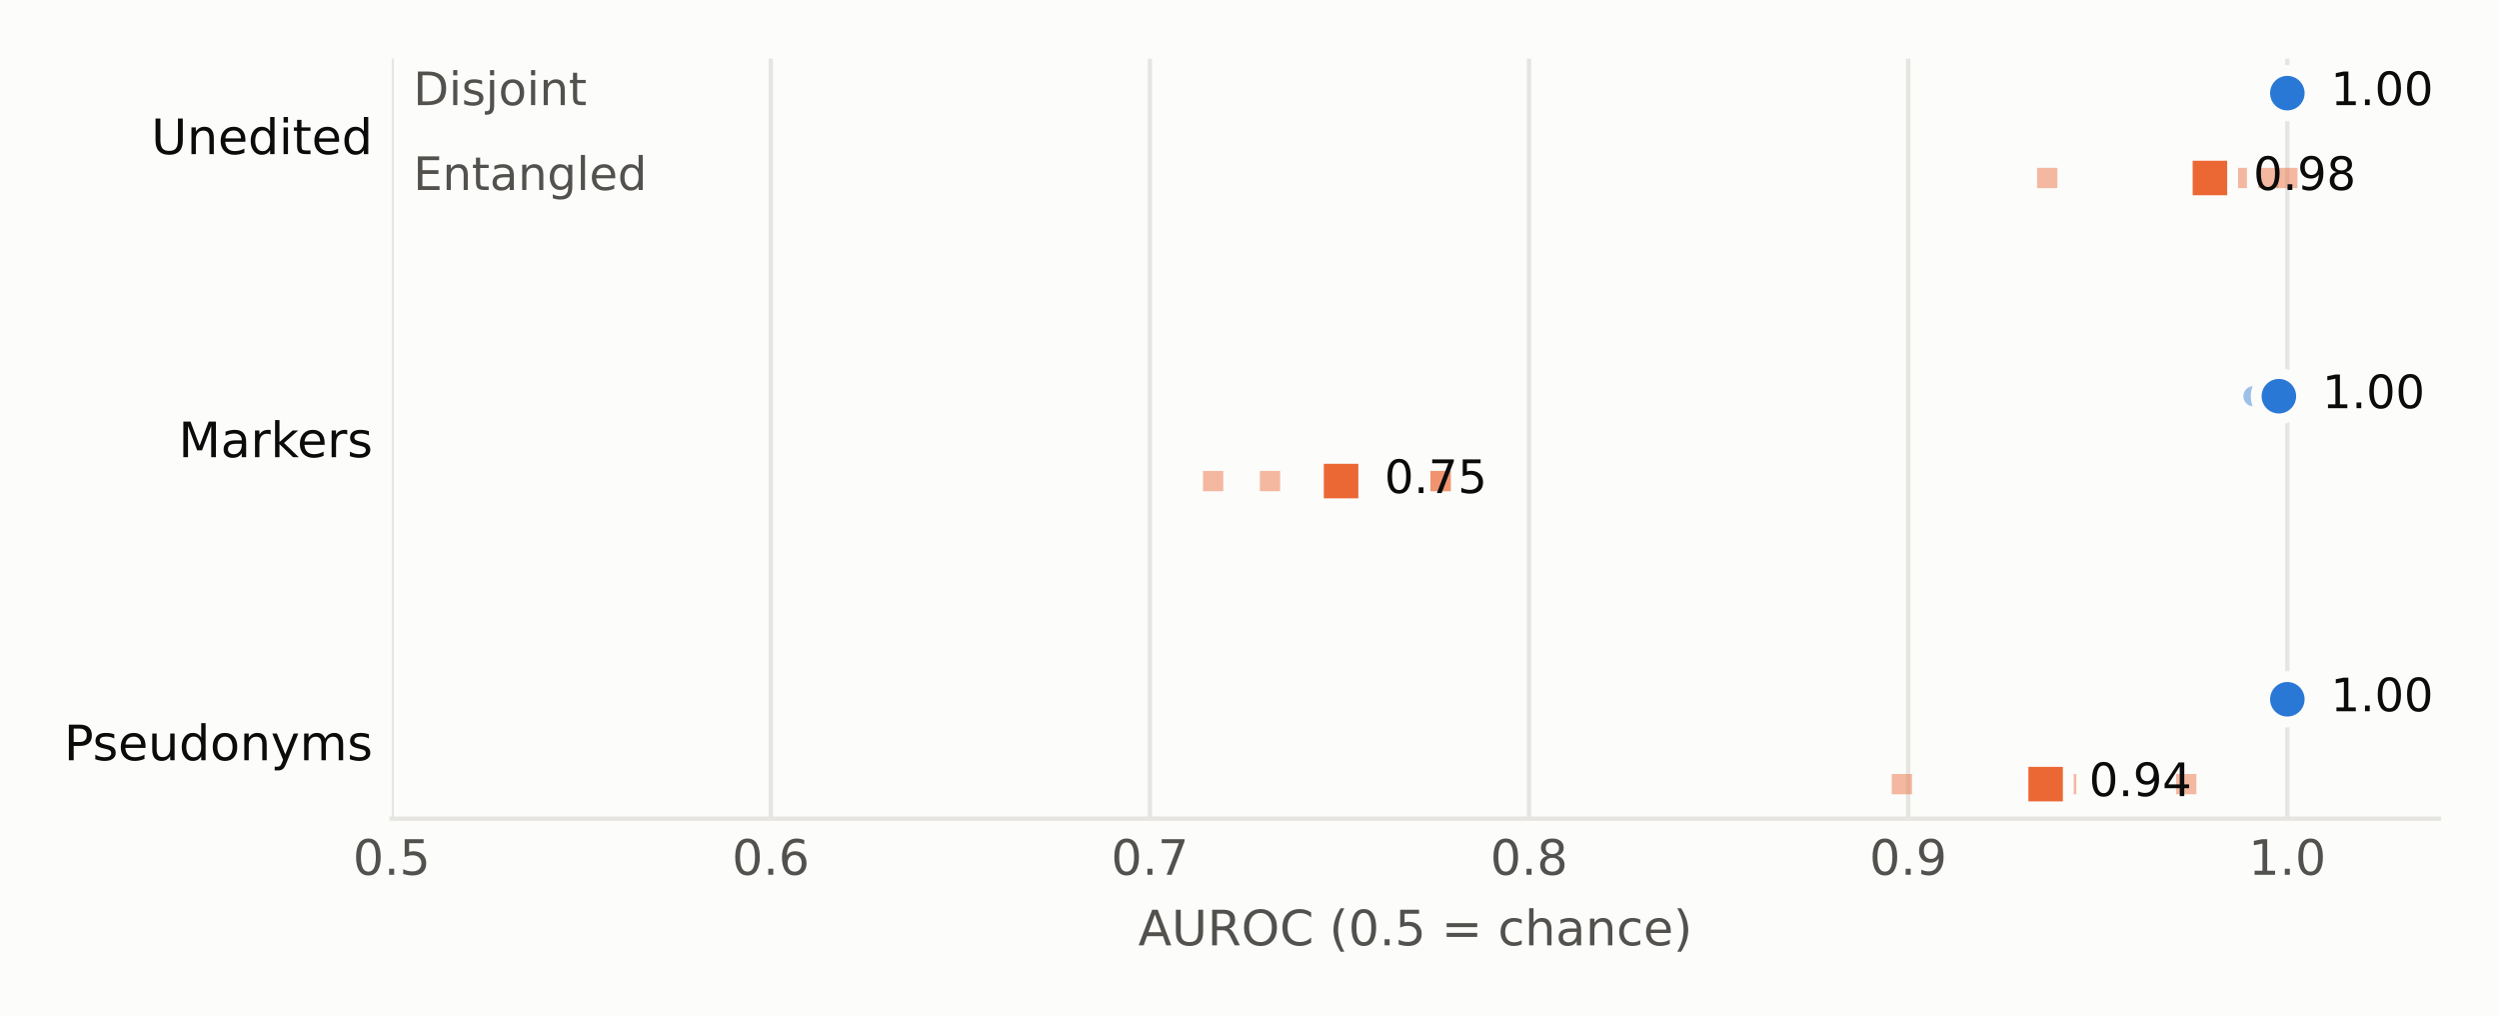
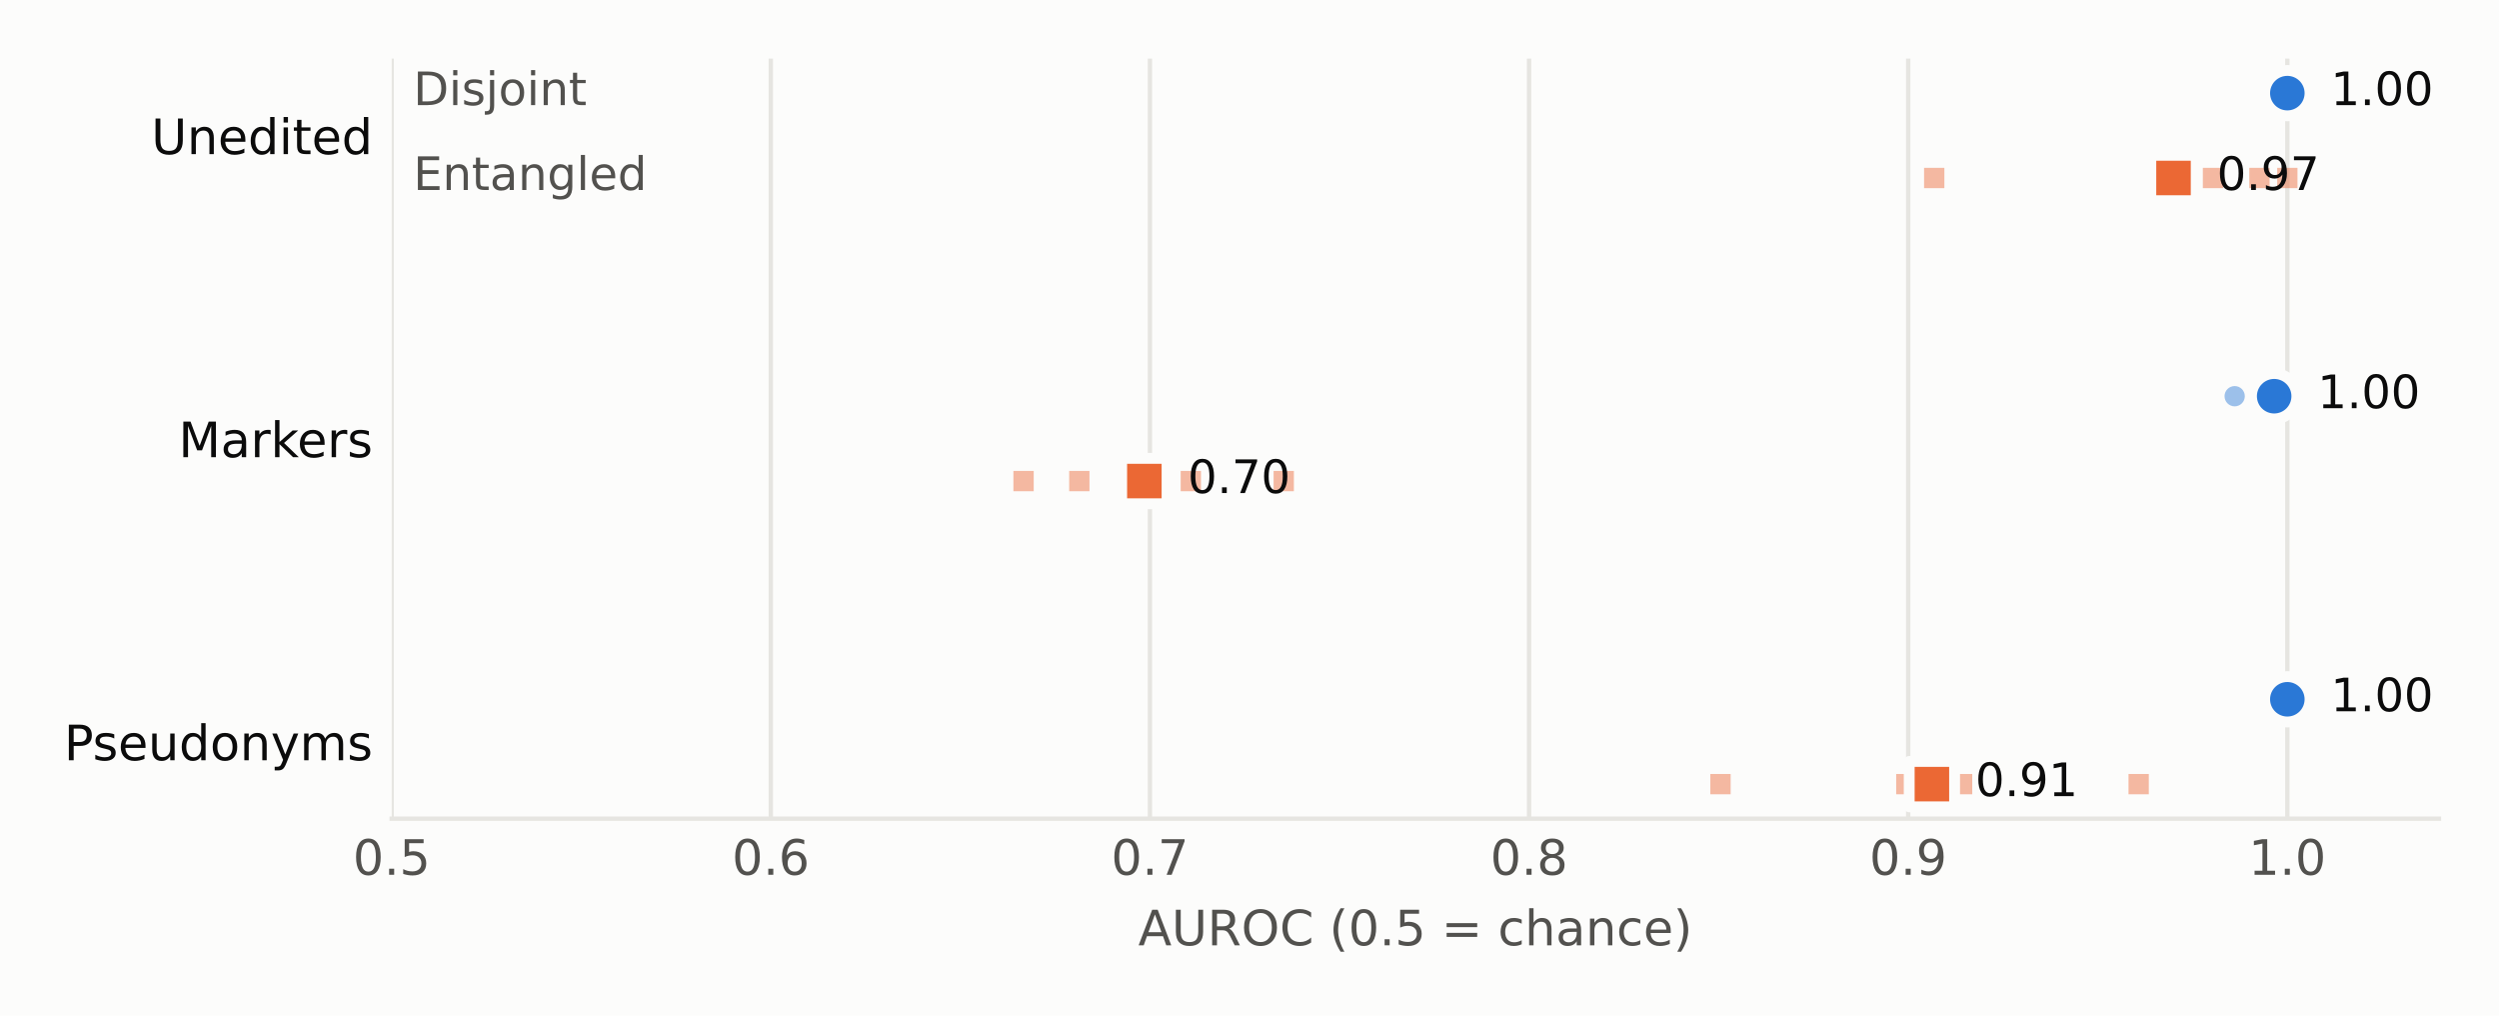
<svg xmlns="http://www.w3.org/2000/svg" xmlns:xlink="http://www.w3.org/1999/xlink" width="460.8pt" height="187.2pt" viewBox="0 0 460.8 187.2" version="1.1">
  <defs>
    <style type="text/css">*{stroke-linejoin: round; stroke-linecap: butt}</style>
  </defs>
  <g id="figure_1">
    <g id="patch_1">
      <path d="M 0 187.2  L 460.8 187.2  L 460.8 0  L 0 0  z " style="fill: #fcfcfb" />
    </g>
    <g id="axes_1">
      <g id="patch_2">
        <path d="M 72.222 150.9  L 449.733 150.9  L 449.733 10.8  L 72.222 10.8  z " style="fill: #fcfcfb" />
      </g>
      <g id="matplotlib.axis_1">
        <g id="xtick_1">
          <g id="line2d_1">
-             <path d="M 72.222 150.9  L 72.222 10.8  " clip-path="url(#pc6cd206e9a)" style="fill: none; stroke: #e6e5e1; stroke-width: 0.8; stroke-linecap: square" />
+             <path d="M 72.222 150.9  L 72.222 10.8  " clip-path="url(#p20d83b1083)" style="fill: none; stroke: #e6e5e1; stroke-width: 0.8; stroke-linecap: square" />
          </g>
          <g id="line2d_2" />
          <g id="text_1">
            <g style="fill: #52514e" transform="translate(65.06609 161.2379) scale(0.09 -0.09)">
              <defs>
                <path id="DejaVuSans-13" d="M 2034 4250  Q 1547 4250 1301 3770  Q 1056 3291 1056 2328  Q 1056 1369 1301 889  Q 1547 409 2034 409  Q 2525 409 2770 889  Q 3016 1369 3016 2328  Q 3016 3291 2770 3770  Q 2525 4250 2034 4250  z M 2034 4750  Q 2819 4750 3233 4129  Q 3647 3509 3647 2328  Q 3647 1150 3233 529  Q 2819 -91 2034 -91  Q 1250 -91 836 529  Q 422 1150 422 2328  Q 422 3509 836 4129  Q 1250 4750 2034 4750  z " transform="scale(0.015625)" />
                <path id="DejaVuSans-11" d="M 684 794  L 1344 794  L 1344 0  L 684 0  L 684 794  z " transform="scale(0.015625)" />
                <path id="DejaVuSans-18" d="M 691 4666  L 3169 4666  L 3169 4134  L 1269 4134  L 1269 2991  Q 1406 3038 1543 3061  Q 1681 3084 1819 3084  Q 2600 3084 3056 2656  Q 3513 2228 3513 1497  Q 3513 744 3044 326  Q 2575 -91 1722 -91  Q 1428 -91 1123 -41  Q 819 9 494 109  L 494 744  Q 775 591 1075 516  Q 1375 441 1709 441  Q 2250 441 2565 725  Q 2881 1009 2881 1497  Q 2881 1984 2565 2268  Q 2250 2553 1709 2553  Q 1456 2553 1204 2497  Q 953 2441 691 2322  L 691 4666  z " transform="scale(0.015625)" />
              </defs>
              <use xlink:href="#DejaVuSans-13" />
              <use xlink:href="#DejaVuSans-11" transform="translate(63.625 0)" />
              <use xlink:href="#DejaVuSans-18" transform="translate(95.40625 0)" />
            </g>
          </g>
        </g>
        <g id="xtick_2">
          <g id="line2d_3">
-             <path d="M 142.132 150.9  L 142.132 10.8  " clip-path="url(#pc6cd206e9a)" style="fill: none; stroke: #e6e5e1; stroke-width: 0.8; stroke-linecap: square" />
+             <path d="M 142.132 150.9  L 142.132 10.8  " clip-path="url(#p20d83b1083)" style="fill: none; stroke: #e6e5e1; stroke-width: 0.8; stroke-linecap: square" />
          </g>
          <g id="line2d_4" />
          <g id="text_2">
            <g style="fill: #52514e" transform="translate(134.9755 161.2379) scale(0.09 -0.09)">
              <defs>
                <path id="DejaVuSans-19" d="M 2113 2584  Q 1688 2584 1439 2293  Q 1191 2003 1191 1497  Q 1191 994 1439 701  Q 1688 409 2113 409  Q 2538 409 2786 701  Q 3034 994 3034 1497  Q 3034 2003 2786 2293  Q 2538 2584 2113 2584  z M 3366 4563  L 3366 3988  Q 3128 4100 2886 4159  Q 2644 4219 2406 4219  Q 1781 4219 1451 3797  Q 1122 3375 1075 2522  Q 1259 2794 1537 2939  Q 1816 3084 2150 3084  Q 2853 3084 3261 2657  Q 3669 2231 3669 1497  Q 3669 778 3244 343  Q 2819 -91 2113 -91  Q 1303 -91 875 529  Q 447 1150 447 2328  Q 447 3434 972 4092  Q 1497 4750 2381 4750  Q 2619 4750 2861 4703  Q 3103 4656 3366 4563  z " transform="scale(0.015625)" />
              </defs>
              <use xlink:href="#DejaVuSans-13" />
              <use xlink:href="#DejaVuSans-11" transform="translate(63.625 0)" />
              <use xlink:href="#DejaVuSans-19" transform="translate(95.40625 0)" />
            </g>
          </g>
        </g>
        <g id="xtick_3">
          <g id="line2d_5">
-             <path d="M 212.041 150.9  L 212.041 10.8  " clip-path="url(#pc6cd206e9a)" style="fill: none; stroke: #e6e5e1; stroke-width: 0.8; stroke-linecap: square" />
+             <path d="M 212.041 150.9  L 212.041 10.8  " clip-path="url(#p20d83b1083)" style="fill: none; stroke: #e6e5e1; stroke-width: 0.8; stroke-linecap: square" />
          </g>
          <g id="line2d_6" />
          <g id="text_3">
            <g style="fill: #52514e" transform="translate(204.8849 161.2379) scale(0.09 -0.09)">
              <defs>
                <path id="DejaVuSans-1a" d="M 525 4666  L 3525 4666  L 3525 4397  L 1831 0  L 1172 0  L 2766 4134  L 525 4134  L 525 4666  z " transform="scale(0.015625)" />
              </defs>
              <use xlink:href="#DejaVuSans-13" />
              <use xlink:href="#DejaVuSans-11" transform="translate(63.625 0)" />
              <use xlink:href="#DejaVuSans-1a" transform="translate(95.40625 0)" />
            </g>
          </g>
        </g>
        <g id="xtick_4">
          <g id="line2d_7">
-             <path d="M 281.951 150.9  L 281.951 10.8  " clip-path="url(#pc6cd206e9a)" style="fill: none; stroke: #e6e5e1; stroke-width: 0.8; stroke-linecap: square" />
+             <path d="M 281.951 150.9  L 281.951 10.8  " clip-path="url(#p20d83b1083)" style="fill: none; stroke: #e6e5e1; stroke-width: 0.8; stroke-linecap: square" />
          </g>
          <g id="line2d_8" />
          <g id="text_4">
            <g style="fill: #52514e" transform="translate(274.7943 161.2379) scale(0.09 -0.09)">
              <defs>
                <path id="DejaVuSans-1b" d="M 2034 2216  Q 1584 2216 1326 1975  Q 1069 1734 1069 1313  Q 1069 891 1326 650  Q 1584 409 2034 409  Q 2484 409 2743 651  Q 3003 894 3003 1313  Q 3003 1734 2745 1975  Q 2488 2216 2034 2216  z M 1403 2484  Q 997 2584 770 2862  Q 544 3141 544 3541  Q 544 4100 942 4425  Q 1341 4750 2034 4750  Q 2731 4750 3128 4425  Q 3525 4100 3525 3541  Q 3525 3141 3298 2862  Q 3072 2584 2669 2484  Q 3125 2378 3379 2068  Q 3634 1759 3634 1313  Q 3634 634 3220 271  Q 2806 -91 2034 -91  Q 1263 -91 848 271  Q 434 634 434 1313  Q 434 1759 690 2068  Q 947 2378 1403 2484  z M 1172 3481  Q 1172 3119 1398 2916  Q 1625 2713 2034 2713  Q 2441 2713 2670 2916  Q 2900 3119 2900 3481  Q 2900 3844 2670 4047  Q 2441 4250 2034 4250  Q 1625 4250 1398 4047  Q 1172 3844 1172 3481  z " transform="scale(0.015625)" />
              </defs>
              <use xlink:href="#DejaVuSans-13" />
              <use xlink:href="#DejaVuSans-11" transform="translate(63.625 0)" />
              <use xlink:href="#DejaVuSans-1b" transform="translate(95.40625 0)" />
            </g>
          </g>
        </g>
        <g id="xtick_5">
          <g id="line2d_9">
-             <path d="M 351.86 150.9  L 351.86 10.8  " clip-path="url(#pc6cd206e9a)" style="fill: none; stroke: #e6e5e1; stroke-width: 0.8; stroke-linecap: square" />
+             <path d="M 351.86 150.9  L 351.86 10.8  " clip-path="url(#p20d83b1083)" style="fill: none; stroke: #e6e5e1; stroke-width: 0.8; stroke-linecap: square" />
          </g>
          <g id="line2d_10" />
          <g id="text_5">
            <g style="fill: #52514e" transform="translate(344.7037 161.2379) scale(0.09 -0.09)">
              <defs>
                <path id="DejaVuSans-1c" d="M 703 97  L 703 672  Q 941 559 1184 500  Q 1428 441 1663 441  Q 2288 441 2617 861  Q 2947 1281 2994 2138  Q 2813 1869 2534 1725  Q 2256 1581 1919 1581  Q 1219 1581 811 2004  Q 403 2428 403 3163  Q 403 3881 828 4315  Q 1253 4750 1959 4750  Q 2769 4750 3195 4129  Q 3622 3509 3622 2328  Q 3622 1225 3098 567  Q 2575 -91 1691 -91  Q 1453 -91 1209 -44  Q 966 3 703 97  z M 1959 2075  Q 2384 2075 2632 2365  Q 2881 2656 2881 3163  Q 2881 3666 2632 3958  Q 2384 4250 1959 4250  Q 1534 4250 1286 3958  Q 1038 3666 1038 3163  Q 1038 2656 1286 2365  Q 1534 2075 1959 2075  z " transform="scale(0.015625)" />
              </defs>
              <use xlink:href="#DejaVuSans-13" />
              <use xlink:href="#DejaVuSans-11" transform="translate(63.625 0)" />
              <use xlink:href="#DejaVuSans-1c" transform="translate(95.40625 0)" />
            </g>
          </g>
        </g>
        <g id="xtick_6">
          <g id="line2d_11">
-             <path d="M 421.77 150.9  L 421.77 10.8  " clip-path="url(#pc6cd206e9a)" style="fill: none; stroke: #e6e5e1; stroke-width: 0.8; stroke-linecap: square" />
+             <path d="M 421.77 150.9  L 421.77 10.8  " clip-path="url(#p20d83b1083)" style="fill: none; stroke: #e6e5e1; stroke-width: 0.8; stroke-linecap: square" />
          </g>
          <g id="line2d_12" />
          <g id="text_6">
            <g style="fill: #52514e" transform="translate(414.6132 161.2379) scale(0.09 -0.09)">
              <defs>
                <path id="DejaVuSans-14" d="M 794 531  L 1825 531  L 1825 4091  L 703 3866  L 703 4441  L 1819 4666  L 2450 4666  L 2450 531  L 3481 531  L 3481 0  L 794 0  L 794 531  z " transform="scale(0.015625)" />
              </defs>
              <use xlink:href="#DejaVuSans-14" />
              <use xlink:href="#DejaVuSans-11" transform="translate(63.625 0)" />
              <use xlink:href="#DejaVuSans-13" transform="translate(95.40625 0)" />
            </g>
          </g>
        </g>
        <g id="text_7">
          <g style="fill: #52514e" transform="translate(209.8867 174.2386) scale(0.09 -0.09)">
            <defs>
              <path id="DejaVuSans-24" d="M 2188 4044  L 1331 1722  L 3047 1722  L 2188 4044  z M 1831 4666  L 2547 4666  L 4325 0  L 3669 0  L 3244 1197  L 1141 1197  L 716 0  L 50 0  L 1831 4666  z " transform="scale(0.015625)" />
              <path id="DejaVuSans-38" d="M 556 4666  L 1191 4666  L 1191 1831  Q 1191 1081 1462 751  Q 1734 422 2344 422  Q 2950 422 3222 751  Q 3494 1081 3494 1831  L 3494 4666  L 4128 4666  L 4128 1753  Q 4128 841 3676 375  Q 3225 -91 2344 -91  Q 1459 -91 1007 375  Q 556 841 556 1753  L 556 4666  z " transform="scale(0.015625)" />
              <path id="DejaVuSans-35" d="M 2841 2188  Q 3044 2119 3236 1894  Q 3428 1669 3622 1275  L 4263 0  L 3584 0  L 2988 1197  Q 2756 1666 2539 1819  Q 2322 1972 1947 1972  L 1259 1972  L 1259 0  L 628 0  L 628 4666  L 2053 4666  Q 2853 4666 3247 4331  Q 3641 3997 3641 3322  Q 3641 2881 3436 2590  Q 3231 2300 2841 2188  z M 1259 4147  L 1259 2491  L 2053 2491  Q 2509 2491 2742 2702  Q 2975 2913 2975 3322  Q 2975 3731 2742 3939  Q 2509 4147 2053 4147  L 1259 4147  z " transform="scale(0.015625)" />
              <path id="DejaVuSans-32" d="M 2522 4238  Q 1834 4238 1429 3725  Q 1025 3213 1025 2328  Q 1025 1447 1429 934  Q 1834 422 2522 422  Q 3209 422 3611 934  Q 4013 1447 4013 2328  Q 4013 3213 3611 3725  Q 3209 4238 2522 4238  z M 2522 4750  Q 3503 4750 4090 4092  Q 4678 3434 4678 2328  Q 4678 1225 4090 567  Q 3503 -91 2522 -91  Q 1538 -91 948 565  Q 359 1222 359 2328  Q 359 3434 948 4092  Q 1538 4750 2522 4750  z " transform="scale(0.015625)" />
              <path id="DejaVuSans-26" d="M 4122 4306  L 4122 3641  Q 3803 3938 3442 4084  Q 3081 4231 2675 4231  Q 1875 4231 1450 3742  Q 1025 3253 1025 2328  Q 1025 1406 1450 917  Q 1875 428 2675 428  Q 3081 428 3442 575  Q 3803 722 4122 1019  L 4122 359  Q 3791 134 3420 21  Q 3050 -91 2638 -91  Q 1578 -91 968 557  Q 359 1206 359 2328  Q 359 3453 968 4101  Q 1578 4750 2638 4750  Q 3056 4750 3426 4639  Q 3797 4528 4122 4306  z " transform="scale(0.015625)" />
              <path id="DejaVuSans-3" transform="scale(0.015625)" />
              <path id="DejaVuSans-b" d="M 1984 4856  Q 1566 4138 1362 3434  Q 1159 2731 1159 2009  Q 1159 1288 1364 580  Q 1569 -128 1984 -844  L 1484 -844  Q 1016 -109 783 600  Q 550 1309 550 2009  Q 550 2706 781 3412  Q 1013 4119 1484 4856  L 1984 4856  z " transform="scale(0.015625)" />
              <path id="DejaVuSans-20" d="M 678 2906  L 4684 2906  L 4684 2381  L 678 2381  L 678 2906  z M 678 1631  L 4684 1631  L 4684 1100  L 678 1100  L 678 1631  z " transform="scale(0.015625)" />
              <path id="DejaVuSans-46" d="M 3122 3366  L 3122 2828  Q 2878 2963 2633 3030  Q 2388 3097 2138 3097  Q 1578 3097 1268 2742  Q 959 2388 959 1747  Q 959 1106 1268 751  Q 1578 397 2138 397  Q 2388 397 2633 464  Q 2878 531 3122 666  L 3122 134  Q 2881 22 2623 -34  Q 2366 -91 2075 -91  Q 1284 -91 818 406  Q 353 903 353 1747  Q 353 2603 823 3093  Q 1294 3584 2113 3584  Q 2378 3584 2631 3529  Q 2884 3475 3122 3366  z " transform="scale(0.015625)" />
              <path id="DejaVuSans-4b" d="M 3513 2113  L 3513 0  L 2938 0  L 2938 2094  Q 2938 2591 2744 2837  Q 2550 3084 2163 3084  Q 1697 3084 1428 2787  Q 1159 2491 1159 1978  L 1159 0  L 581 0  L 581 4863  L 1159 4863  L 1159 2956  Q 1366 3272 1645 3428  Q 1925 3584 2291 3584  Q 2894 3584 3203 3211  Q 3513 2838 3513 2113  z " transform="scale(0.015625)" />
              <path id="DejaVuSans-44" d="M 2194 1759  Q 1497 1759 1228 1600  Q 959 1441 959 1056  Q 959 750 1161 570  Q 1363 391 1709 391  Q 2188 391 2477 730  Q 2766 1069 2766 1631  L 2766 1759  L 2194 1759  z M 3341 1997  L 3341 0  L 2766 0  L 2766 531  Q 2569 213 2275 61  Q 1981 -91 1556 -91  Q 1019 -91 701 211  Q 384 513 384 1019  Q 384 1609 779 1909  Q 1175 2209 1959 2209  L 2766 2209  L 2766 2266  Q 2766 2663 2505 2880  Q 2244 3097 1772 3097  Q 1472 3097 1187 3025  Q 903 2953 641 2809  L 641 3341  Q 956 3463 1253 3523  Q 1550 3584 1831 3584  Q 2591 3584 2966 3190  Q 3341 2797 3341 1997  z " transform="scale(0.015625)" />
              <path id="DejaVuSans-51" d="M 3513 2113  L 3513 0  L 2938 0  L 2938 2094  Q 2938 2591 2744 2837  Q 2550 3084 2163 3084  Q 1697 3084 1428 2787  Q 1159 2491 1159 1978  L 1159 0  L 581 0  L 581 3500  L 1159 3500  L 1159 2956  Q 1366 3272 1645 3428  Q 1925 3584 2291 3584  Q 2894 3584 3203 3211  Q 3513 2838 3513 2113  z " transform="scale(0.015625)" />
              <path id="DejaVuSans-48" d="M 3597 1894  L 3597 1613  L 953 1613  Q 991 1019 1311 708  Q 1631 397 2203 397  Q 2534 397 2845 478  Q 3156 559 3463 722  L 3463 178  Q 3153 47 2828 -22  Q 2503 -91 2169 -91  Q 1331 -91 842 396  Q 353 884 353 1716  Q 353 2575 817 3079  Q 1281 3584 2069 3584  Q 2775 3584 3186 3129  Q 3597 2675 3597 1894  z M 3022 2063  Q 3016 2534 2758 2815  Q 2500 3097 2075 3097  Q 1594 3097 1305 2825  Q 1016 2553 972 2059  L 3022 2063  z " transform="scale(0.015625)" />
              <path id="DejaVuSans-c" d="M 513 4856  L 1013 4856  Q 1481 4119 1714 3412  Q 1947 2706 1947 2009  Q 1947 1309 1714 600  Q 1481 -109 1013 -844  L 513 -844  Q 928 -128 1133 580  Q 1338 1288 1338 2009  Q 1338 2731 1133 3434  Q 928 4138 513 4856  z " transform="scale(0.015625)" />
            </defs>
            <use xlink:href="#DejaVuSans-24" />
            <use xlink:href="#DejaVuSans-38" transform="translate(68.40625 0)" />
            <use xlink:href="#DejaVuSans-35" transform="translate(141.5938 0)" />
            <use xlink:href="#DejaVuSans-32" transform="translate(211.0781 0)" />
            <use xlink:href="#DejaVuSans-26" transform="translate(289.7969 0)" />
            <use xlink:href="#DejaVuSans-3" transform="translate(359.625 0)" />
            <use xlink:href="#DejaVuSans-b" transform="translate(391.4062 0)" />
            <use xlink:href="#DejaVuSans-13" transform="translate(430.4219 0)" />
            <use xlink:href="#DejaVuSans-11" transform="translate(494.0469 0)" />
            <use xlink:href="#DejaVuSans-18" transform="translate(525.8281 0)" />
            <use xlink:href="#DejaVuSans-3" transform="translate(589.4531 0)" />
            <use xlink:href="#DejaVuSans-20" transform="translate(621.2344 0)" />
            <use xlink:href="#DejaVuSans-3" transform="translate(705.0312 0)" />
            <use xlink:href="#DejaVuSans-46" transform="translate(736.8125 0)" />
            <use xlink:href="#DejaVuSans-4b" transform="translate(791.7969 0)" />
            <use xlink:href="#DejaVuSans-44" transform="translate(855.1719 0)" />
            <use xlink:href="#DejaVuSans-51" transform="translate(916.4531 0)" />
            <use xlink:href="#DejaVuSans-46" transform="translate(979.8281 0)" />
            <use xlink:href="#DejaVuSans-48" transform="translate(1034.812 0)" />
            <use xlink:href="#DejaVuSans-c" transform="translate(1096.344 0)" />
          </g>
        </g>
      </g>
      <g id="matplotlib.axis_2">
        <g id="ytick_1">
          <g id="line2d_13" />
          <g id="text_8">
            <g style="fill: #0b0b0b" transform="translate(27.90047 28.40805) scale(0.09 -0.09)">
              <defs>
                <path id="DejaVuSans-47" d="M 2906 2969  L 2906 4863  L 3481 4863  L 3481 0  L 2906 0  L 2906 525  Q 2725 213 2448 61  Q 2172 -91 1784 -91  Q 1150 -91 751 415  Q 353 922 353 1747  Q 353 2572 751 3078  Q 1150 3584 1784 3584  Q 2172 3584 2448 3432  Q 2725 3281 2906 2969  z M 947 1747  Q 947 1113 1208 752  Q 1469 391 1925 391  Q 2381 391 2643 752  Q 2906 1113 2906 1747  Q 2906 2381 2643 2742  Q 2381 3103 1925 3103  Q 1469 3103 1208 2742  Q 947 2381 947 1747  z " transform="scale(0.015625)" />
                <path id="DejaVuSans-4c" d="M 603 3500  L 1178 3500  L 1178 0  L 603 0  L 603 3500  z M 603 4863  L 1178 4863  L 1178 4134  L 603 4134  L 603 4863  z " transform="scale(0.015625)" />
                <path id="DejaVuSans-57" d="M 1172 4494  L 1172 3500  L 2356 3500  L 2356 3053  L 1172 3053  L 1172 1153  Q 1172 725 1289 603  Q 1406 481 1766 481  L 2356 481  L 2356 0  L 1766 0  Q 1100 0 847 248  Q 594 497 594 1153  L 594 3053  L 172 3053  L 172 3500  L 594 3500  L 594 4494  L 1172 4494  z " transform="scale(0.015625)" />
              </defs>
              <use xlink:href="#DejaVuSans-38" />
              <use xlink:href="#DejaVuSans-51" transform="translate(73.1875 0)" />
              <use xlink:href="#DejaVuSans-48" transform="translate(136.5625 0)" />
              <use xlink:href="#DejaVuSans-47" transform="translate(198.0938 0)" />
              <use xlink:href="#DejaVuSans-4c" transform="translate(261.5781 0)" />
              <use xlink:href="#DejaVuSans-57" transform="translate(289.3594 0)" />
              <use xlink:href="#DejaVuSans-48" transform="translate(328.5625 0)" />
              <use xlink:href="#DejaVuSans-47" transform="translate(390.0938 0)" />
            </g>
          </g>
        </g>
        <g id="ytick_2">
          <g id="line2d_14" />
          <g id="text_9">
            <g style="fill: #0b0b0b" transform="translate(32.925 84.2693) scale(0.09 -0.09)">
              <defs>
                <path id="DejaVuSans-30" d="M 628 4666  L 1569 4666  L 2759 1491  L 3956 4666  L 4897 4666  L 4897 0  L 4281 0  L 4281 4097  L 3078 897  L 2444 897  L 1241 4097  L 1241 0  L 628 0  L 628 4666  z " transform="scale(0.015625)" />
                <path id="DejaVuSans-55" d="M 2631 2963  Q 2534 3019 2420 3045  Q 2306 3072 2169 3072  Q 1681 3072 1420 2755  Q 1159 2438 1159 1844  L 1159 0  L 581 0  L 581 3500  L 1159 3500  L 1159 2956  Q 1341 3275 1631 3429  Q 1922 3584 2338 3584  Q 2397 3584 2469 3576  Q 2541 3569 2628 3553  L 2631 2963  z " transform="scale(0.015625)" />
                <path id="DejaVuSans-4e" d="M 581 4863  L 1159 4863  L 1159 1991  L 2875 3500  L 3609 3500  L 1753 1863  L 3688 0  L 2938 0  L 1159 1709  L 1159 0  L 581 0  L 581 4863  z " transform="scale(0.015625)" />
                <path id="DejaVuSans-56" d="M 2834 3397  L 2834 2853  Q 2591 2978 2328 3040  Q 2066 3103 1784 3103  Q 1356 3103 1142 2972  Q 928 2841 928 2578  Q 928 2378 1081 2264  Q 1234 2150 1697 2047  L 1894 2003  Q 2506 1872 2764 1633  Q 3022 1394 3022 966  Q 3022 478 2636 193  Q 2250 -91 1575 -91  Q 1294 -91 989 -36  Q 684 19 347 128  L 347 722  Q 666 556 975 473  Q 1284 391 1588 391  Q 1994 391 2212 530  Q 2431 669 2431 922  Q 2431 1156 2273 1281  Q 2116 1406 1581 1522  L 1381 1569  Q 847 1681 609 1914  Q 372 2147 372 2553  Q 372 3047 722 3315  Q 1072 3584 1716 3584  Q 2034 3584 2315 3537  Q 2597 3491 2834 3397  z " transform="scale(0.015625)" />
              </defs>
              <use xlink:href="#DejaVuSans-30" />
              <use xlink:href="#DejaVuSans-44" transform="translate(86.28125 0)" />
              <use xlink:href="#DejaVuSans-55" transform="translate(147.5625 0)" />
              <use xlink:href="#DejaVuSans-4e" transform="translate(188.6719 0)" />
              <use xlink:href="#DejaVuSans-48" transform="translate(243.0156 0)" />
              <use xlink:href="#DejaVuSans-55" transform="translate(304.5469 0)" />
              <use xlink:href="#DejaVuSans-56" transform="translate(345.6562 0)" />
            </g>
          </g>
        </g>
        <g id="ytick_3">
          <g id="line2d_15" />
          <g id="text_10">
            <g style="fill: #0b0b0b" transform="translate(11.81719 140.1305) scale(0.09 -0.09)">
              <defs>
                <path id="DejaVuSans-33" d="M 1259 4147  L 1259 2394  L 2053 2394  Q 2494 2394 2734 2622  Q 2975 2850 2975 3272  Q 2975 3691 2734 3919  Q 2494 4147 2053 4147  L 1259 4147  z M 628 4666  L 2053 4666  Q 2838 4666 3239 4311  Q 3641 3956 3641 3272  Q 3641 2581 3239 2228  Q 2838 1875 2053 1875  L 1259 1875  L 1259 0  L 628 0  L 628 4666  z " transform="scale(0.015625)" />
                <path id="DejaVuSans-58" d="M 544 1381  L 544 3500  L 1119 3500  L 1119 1403  Q 1119 906 1312 657  Q 1506 409 1894 409  Q 2359 409 2629 706  Q 2900 1003 2900 1516  L 2900 3500  L 3475 3500  L 3475 0  L 2900 0  L 2900 538  Q 2691 219 2414 64  Q 2138 -91 1772 -91  Q 1169 -91 856 284  Q 544 659 544 1381  z M 1991 3584  L 1991 3584  z " transform="scale(0.015625)" />
                <path id="DejaVuSans-52" d="M 1959 3097  Q 1497 3097 1228 2736  Q 959 2375 959 1747  Q 959 1119 1226 758  Q 1494 397 1959 397  Q 2419 397 2687 759  Q 2956 1122 2956 1747  Q 2956 2369 2687 2733  Q 2419 3097 1959 3097  z M 1959 3584  Q 2709 3584 3137 3096  Q 3566 2609 3566 1747  Q 3566 888 3137 398  Q 2709 -91 1959 -91  Q 1206 -91 779 398  Q 353 888 353 1747  Q 353 2609 779 3096  Q 1206 3584 1959 3584  z " transform="scale(0.015625)" />
                <path id="DejaVuSans-5c" d="M 2059 -325  Q 1816 -950 1584 -1140  Q 1353 -1331 966 -1331  L 506 -1331  L 506 -850  L 844 -850  Q 1081 -850 1212 -737  Q 1344 -625 1503 -206  L 1606 56  L 191 3500  L 800 3500  L 1894 763  L 2988 3500  L 3597 3500  L 2059 -325  z " transform="scale(0.015625)" />
                <path id="DejaVuSans-50" d="M 3328 2828  Q 3544 3216 3844 3400  Q 4144 3584 4550 3584  Q 5097 3584 5394 3201  Q 5691 2819 5691 2113  L 5691 0  L 5113 0  L 5113 2094  Q 5113 2597 4934 2840  Q 4756 3084 4391 3084  Q 3944 3084 3684 2787  Q 3425 2491 3425 1978  L 3425 0  L 2847 0  L 2847 2094  Q 2847 2600 2669 2842  Q 2491 3084 2119 3084  Q 1678 3084 1418 2786  Q 1159 2488 1159 1978  L 1159 0  L 581 0  L 581 3500  L 1159 3500  L 1159 2956  Q 1356 3278 1631 3431  Q 1906 3584 2284 3584  Q 2666 3584 2933 3390  Q 3200 3197 3328 2828  z " transform="scale(0.015625)" />
              </defs>
              <use xlink:href="#DejaVuSans-33" />
              <use xlink:href="#DejaVuSans-56" transform="translate(58.54688 0)" />
              <use xlink:href="#DejaVuSans-48" transform="translate(110.6406 0)" />
              <use xlink:href="#DejaVuSans-58" transform="translate(172.1719 0)" />
              <use xlink:href="#DejaVuSans-47" transform="translate(235.5469 0)" />
              <use xlink:href="#DejaVuSans-52" transform="translate(299.0312 0)" />
              <use xlink:href="#DejaVuSans-51" transform="translate(360.2188 0)" />
              <use xlink:href="#DejaVuSans-5c" transform="translate(423.5938 0)" />
              <use xlink:href="#DejaVuSans-50" transform="translate(482.7812 0)" />
              <use xlink:href="#DejaVuSans-56" transform="translate(580.1875 0)" />
            </g>
          </g>
        </g>
      </g>
      <g id="PathCollection_1">
        <defs>
-           <path id="mcb543a2acd" d="M 0 1.871  C 0.496 1.871 0.972 1.674 1.323 1.323  C 1.674 0.972 1.871 0.496 1.871 0  C 1.871 -0.496 1.674 -0.972 1.323 -1.323  C 0.972 -1.674 0.496 -1.871 0 -1.871  C -0.496 -1.871 -0.972 -1.674 -1.323 -1.323  C -1.674 -0.972 -1.871 -0.496 -1.871 0  C -1.871 0.496 -1.674 0.972 -1.323 1.323  C -0.972 1.674 -0.496 1.871 0 1.871  z " />
+           <path id="m2f9e3dba47" d="M 0 1.871  C 0.496 1.871 0.972 1.674 1.323 1.323  C 1.674 0.972 1.871 0.496 1.871 0  C 1.871 -0.496 1.674 -0.972 1.323 -1.323  C 0.972 -1.674 0.496 -1.871 0 -1.871  C -0.496 -1.871 -0.972 -1.674 -1.323 -1.323  C -1.674 -0.972 -1.871 -0.496 -1.871 0  C -1.871 0.496 -1.674 0.972 -1.323 1.323  C -0.972 1.674 -0.496 1.871 0 1.871  z " />
        </defs>
-         <g clip-path="url(#pc6cd206e9a)">
-           <use xlink:href="#mcb543a2acd" x="421.77" y="17.168" style="fill: #2a78d6; fill-opacity: 0.45" />
-           <use xlink:href="#mcb543a2acd" x="421.77" y="17.168" style="fill: #2a78d6; fill-opacity: 0.45" />
-           <use xlink:href="#mcb543a2acd" x="421.77" y="17.168" style="fill: #2a78d6; fill-opacity: 0.45" />
-           <use xlink:href="#mcb543a2acd" x="421.77" y="17.168" style="fill: #2a78d6; fill-opacity: 0.45" />
+         <g clip-path="url(#p20d83b1083)">
+           <use xlink:href="#m2f9e3dba47" x="421.77" y="17.168" style="fill: #2a78d6; fill-opacity: 0.45" />
+           <use xlink:href="#m2f9e3dba47" x="421.77" y="17.168" style="fill: #2a78d6; fill-opacity: 0.45" />
+           <use xlink:href="#m2f9e3dba47" x="421.77" y="17.168" style="fill: #2a78d6; fill-opacity: 0.45" />
+           <use xlink:href="#m2f9e3dba47" x="421.77" y="17.168" style="fill: #2a78d6; fill-opacity: 0.45" />
        </g>
      </g>
      <g id="PathCollection_2">
        <defs>
-           <path id="m0ebadb1993" d="M 0 4.183  C 1.109 4.183 2.174 3.743 2.958 2.958  C 3.743 2.174 4.183 1.109 4.183 0  C 4.183 -1.109 3.743 -2.174 2.958 -2.958  C 2.174 -3.743 1.109 -4.183 0 -4.183  C -1.109 -4.183 -2.174 -3.743 -2.958 -2.958  C -3.743 -2.174 -4.183 -1.109 -4.183 0  C -4.183 1.109 -3.743 2.174 -2.958 2.958  C -2.174 3.743 -1.109 4.183 0 4.183  z " style="stroke: #fcfcfb; stroke-width: 2" />
+           <path id="mc07b7763b9" d="M 0 4.183  C 1.109 4.183 2.174 3.743 2.958 2.958  C 3.743 2.174 4.183 1.109 4.183 0  C 4.183 -1.109 3.743 -2.174 2.958 -2.958  C 2.174 -3.743 1.109 -4.183 0 -4.183  C -1.109 -4.183 -2.174 -3.743 -2.958 -2.958  C -3.743 -2.174 -4.183 -1.109 -4.183 0  C -4.183 1.109 -3.743 2.174 -2.958 2.958  C -2.174 3.743 -1.109 4.183 0 4.183  z " style="stroke: #fcfcfb; stroke-width: 2" />
        </defs>
-         <g clip-path="url(#pc6cd206e9a)">
-           <use xlink:href="#m0ebadb1993" x="421.77" y="17.168" style="fill: #2a78d6; stroke: #fcfcfb; stroke-width: 2" />
+         <g clip-path="url(#p20d83b1083)">
+           <use xlink:href="#mc07b7763b9" x="421.77" y="17.168" style="fill: #2a78d6; stroke: #fcfcfb; stroke-width: 2" />
        </g>
      </g>
      <g id="PathCollection_3">
        <defs>
-           <path id="m0f1c8778ed" d="M -1.871 1.871  L 1.871 1.871  L 1.871 -1.871  L -1.871 -1.871  z " />
+           <path id="m9e339d7a1b" d="M -1.871 1.871  L 1.871 1.871  L 1.871 -1.871  L -1.871 -1.871  z " />
        </defs>
-         <g clip-path="url(#pc6cd206e9a)">
-           <use xlink:href="#m0f1c8778ed" x="377.494" y="32.809" style="fill: #eb6834; fill-opacity: 0.45" />
-           <use xlink:href="#m0f1c8778ed" x="421.77" y="32.809" style="fill: #eb6834; fill-opacity: 0.45" />
-           <use xlink:href="#m0f1c8778ed" x="412.448" y="32.809" style="fill: #eb6834; fill-opacity: 0.45" />
-           <use xlink:href="#m0f1c8778ed" x="418.274" y="32.809" style="fill: #eb6834; fill-opacity: 0.45" />
+         <g clip-path="url(#p20d83b1083)">
+           <use xlink:href="#m9e339d7a1b" x="356.658" y="32.809" style="fill: #eb6834; fill-opacity: 0.45" />
+           <use xlink:href="#m9e339d7a1b" x="421.77" y="32.809" style="fill: #eb6834; fill-opacity: 0.45" />
+           <use xlink:href="#m9e339d7a1b" x="408.062" y="32.809" style="fill: #eb6834; fill-opacity: 0.45" />
+           <use xlink:href="#m9e339d7a1b" x="416.629" y="32.809" style="fill: #eb6834; fill-opacity: 0.45" />
        </g>
      </g>
      <g id="PathCollection_4">
        <defs>
-           <path id="m504ee0d49f" d="M -4.183 4.183  L 4.183 4.183  L 4.183 -4.183  L -4.183 -4.183  z " style="stroke: #fcfcfb; stroke-width: 2" />
+           <path id="mac423fdd33" d="M -4.183 4.183  L 4.183 4.183  L 4.183 -4.183  L -4.183 -4.183  z " style="stroke: #fcfcfb; stroke-width: 2" />
        </defs>
-         <g clip-path="url(#pc6cd206e9a)">
-           <use xlink:href="#m504ee0d49f" x="407.496" y="32.809" style="fill: #eb6834; stroke: #fcfcfb; stroke-width: 2" />
+         <g clip-path="url(#p20d83b1083)">
+           <use xlink:href="#mac423fdd33" x="400.78" y="32.809" style="fill: #eb6834; stroke: #fcfcfb; stroke-width: 2" />
        </g>
      </g>
      <g id="PathCollection_5">
-         <g clip-path="url(#pc6cd206e9a)">
-           <use xlink:href="#mcb543a2acd" x="415.528" y="73.029" style="fill: #2a78d6; fill-opacity: 0.45" />
-           <use xlink:href="#mcb543a2acd" x="421.77" y="73.029" style="fill: #2a78d6; fill-opacity: 0.45" />
-           <use xlink:href="#mcb543a2acd" x="421.77" y="73.029" style="fill: #2a78d6; fill-opacity: 0.45" />
-           <use xlink:href="#mcb543a2acd" x="421.77" y="73.029" style="fill: #2a78d6; fill-opacity: 0.45" />
+         <g clip-path="url(#p20d83b1083)">
+           <use xlink:href="#m2f9e3dba47" x="412.06" y="73.029" style="fill: #2a78d6; fill-opacity: 0.45" />
+           <use xlink:href="#m2f9e3dba47" x="421.77" y="73.029" style="fill: #2a78d6; fill-opacity: 0.45" />
+           <use xlink:href="#m2f9e3dba47" x="421.77" y="73.029" style="fill: #2a78d6; fill-opacity: 0.45" />
+           <use xlink:href="#m2f9e3dba47" x="421.77" y="73.029" style="fill: #2a78d6; fill-opacity: 0.45" />
        </g>
      </g>
      <g id="PathCollection_6">
-         <g clip-path="url(#pc6cd206e9a)">
-           <use xlink:href="#m0ebadb1993" x="420.209" y="73.029" style="fill: #2a78d6; stroke: #fcfcfb; stroke-width: 2" />
+         <g clip-path="url(#p20d83b1083)">
+           <use xlink:href="#mc07b7763b9" x="419.342" y="73.029" style="fill: #2a78d6; stroke: #fcfcfb; stroke-width: 2" />
        </g>
      </g>
      <g id="PathCollection_7">
-         <g clip-path="url(#pc6cd206e9a)">
-           <use xlink:href="#m0f1c8778ed" x="265.639" y="88.671" style="fill: #eb6834; fill-opacity: 0.45" />
-           <use xlink:href="#m0f1c8778ed" x="265.639" y="88.671" style="fill: #eb6834; fill-opacity: 0.45" />
-           <use xlink:href="#m0f1c8778ed" x="234.179" y="88.671" style="fill: #eb6834; fill-opacity: 0.45" />
-           <use xlink:href="#m0f1c8778ed" x="223.693" y="88.671" style="fill: #eb6834; fill-opacity: 0.45" />
+         <g clip-path="url(#p20d83b1083)">
+           <use xlink:href="#m9e339d7a1b" x="219.581" y="88.671" style="fill: #eb6834; fill-opacity: 0.45" />
+           <use xlink:href="#m9e339d7a1b" x="236.715" y="88.671" style="fill: #eb6834; fill-opacity: 0.45" />
+           <use xlink:href="#m9e339d7a1b" x="199.019" y="88.671" style="fill: #eb6834; fill-opacity: 0.45" />
+           <use xlink:href="#m9e339d7a1b" x="188.738" y="88.671" style="fill: #eb6834; fill-opacity: 0.45" />
        </g>
      </g>
      <g id="PathCollection_8">
-         <g clip-path="url(#pc6cd206e9a)">
-           <use xlink:href="#m504ee0d49f" x="247.287" y="88.671" style="fill: #eb6834; stroke: #fcfcfb; stroke-width: 2" />
+         <g clip-path="url(#p20d83b1083)">
+           <use xlink:href="#mac423fdd33" x="211.013" y="88.671" style="fill: #eb6834; stroke: #fcfcfb; stroke-width: 2" />
        </g>
      </g>
      <g id="PathCollection_9">
-         <g clip-path="url(#pc6cd206e9a)">
-           <use xlink:href="#mcb543a2acd" x="421.77" y="128.891" style="fill: #2a78d6; fill-opacity: 0.45" />
-           <use xlink:href="#mcb543a2acd" x="421.77" y="128.891" style="fill: #2a78d6; fill-opacity: 0.45" />
-           <use xlink:href="#mcb543a2acd" x="421.77" y="128.891" style="fill: #2a78d6; fill-opacity: 0.45" />
-           <use xlink:href="#mcb543a2acd" x="421.77" y="128.891" style="fill: #2a78d6; fill-opacity: 0.45" />
+         <g clip-path="url(#p20d83b1083)">
+           <use xlink:href="#m2f9e3dba47" x="421.77" y="128.891" style="fill: #2a78d6; fill-opacity: 0.45" />
+           <use xlink:href="#m2f9e3dba47" x="421.77" y="128.891" style="fill: #2a78d6; fill-opacity: 0.45" />
+           <use xlink:href="#m2f9e3dba47" x="421.77" y="128.891" style="fill: #2a78d6; fill-opacity: 0.45" />
+           <use xlink:href="#m2f9e3dba47" x="421.77" y="128.891" style="fill: #2a78d6; fill-opacity: 0.45" />
        </g>
      </g>
      <g id="PathCollection_10">
-         <g clip-path="url(#pc6cd206e9a)">
-           <use xlink:href="#m0ebadb1993" x="421.77" y="128.891" style="fill: #2a78d6; stroke: #fcfcfb; stroke-width: 2" />
+         <g clip-path="url(#p20d83b1083)">
+           <use xlink:href="#mc07b7763b9" x="421.77" y="128.891" style="fill: #2a78d6; stroke: #fcfcfb; stroke-width: 2" />
        </g>
      </g>
      <g id="PathCollection_11">
-         <g clip-path="url(#pc6cd206e9a)">
-           <use xlink:href="#m0f1c8778ed" x="373.998" y="144.532" style="fill: #eb6834; fill-opacity: 0.45" />
-           <use xlink:href="#m0f1c8778ed" x="403.127" y="144.532" style="fill: #eb6834; fill-opacity: 0.45" />
-           <use xlink:href="#m0f1c8778ed" x="380.989" y="144.532" style="fill: #eb6834; fill-opacity: 0.45" />
-           <use xlink:href="#m0f1c8778ed" x="350.695" y="144.532" style="fill: #eb6834; fill-opacity: 0.45" />
+         <g clip-path="url(#p20d83b1083)">
+           <use xlink:href="#m9e339d7a1b" x="351.517" y="144.532" style="fill: #eb6834; fill-opacity: 0.45" />
+           <use xlink:href="#m9e339d7a1b" x="394.354" y="144.532" style="fill: #eb6834; fill-opacity: 0.45" />
+           <use xlink:href="#m9e339d7a1b" x="361.798" y="144.532" style="fill: #eb6834; fill-opacity: 0.45" />
+           <use xlink:href="#m9e339d7a1b" x="317.248" y="144.532" style="fill: #eb6834; fill-opacity: 0.45" />
        </g>
      </g>
      <g id="PathCollection_12">
-         <g clip-path="url(#pc6cd206e9a)">
-           <use xlink:href="#m504ee0d49f" x="377.202" y="144.532" style="fill: #eb6834; stroke: #fcfcfb; stroke-width: 2" />
+         <g clip-path="url(#p20d83b1083)">
+           <use xlink:href="#mac423fdd33" x="356.229" y="144.532" style="fill: #eb6834; stroke: #fcfcfb; stroke-width: 2" />
        </g>
      </g>
      <g id="patch_3">
        <path d="M 72.222 150.9  L 449.733 150.9  " style="fill: none; stroke: #e6e5e1; stroke-width: 0.8; stroke-linejoin: miter; stroke-linecap: square" />
      </g>
      <g id="text_11">
        <g style="fill: #0b0b0b" transform="translate(429.7696 19.37619) scale(0.085 -0.085)">
          <use xlink:href="#DejaVuSans-14" />
          <use xlink:href="#DejaVuSans-11" transform="translate(63.625 0)" />
          <use xlink:href="#DejaVuSans-13" transform="translate(95.40625 0)" />
          <use xlink:href="#DejaVuSans-13" transform="translate(159.0312 0)" />
        </g>
      </g>
      <g id="text_12">
        <g style="fill: #52514e" transform="translate(76.2225 19.37652) scale(0.085 -0.085)">
          <defs>
            <path id="DejaVuSans-27" d="M 1259 4147  L 1259 519  L 2022 519  Q 2988 519 3436 956  Q 3884 1394 3884 2338  Q 3884 3275 3436 3711  Q 2988 4147 2022 4147  L 1259 4147  z M 628 4666  L 1925 4666  Q 3281 4666 3915 4102  Q 4550 3538 4550 2338  Q 4550 1131 3912 565  Q 3275 0 1925 0  L 628 0  L 628 4666  z " transform="scale(0.015625)" />
            <path id="DejaVuSans-4d" d="M 603 3500  L 1178 3500  L 1178 -63  Q 1178 -731 923 -1031  Q 669 -1331 103 -1331  L -116 -1331  L -116 -844  L 38 -844  Q 366 -844 484 -692  Q 603 -541 603 -63  L 603 3500  z M 603 4863  L 1178 4863  L 1178 4134  L 603 4134  L 603 4863  z " transform="scale(0.015625)" />
          </defs>
          <use xlink:href="#DejaVuSans-27" />
          <use xlink:href="#DejaVuSans-4c" transform="translate(77 0)" />
          <use xlink:href="#DejaVuSans-56" transform="translate(104.7812 0)" />
          <use xlink:href="#DejaVuSans-4d" transform="translate(156.875 0)" />
          <use xlink:href="#DejaVuSans-52" transform="translate(184.6562 0)" />
          <use xlink:href="#DejaVuSans-4c" transform="translate(245.8438 0)" />
          <use xlink:href="#DejaVuSans-51" transform="translate(273.625 0)" />
          <use xlink:href="#DejaVuSans-57" transform="translate(337 0)" />
        </g>
      </g>
      <g id="text_13">
-         <g style="fill: #0b0b0b" transform="translate(415.4964 35.01734) scale(0.085 -0.085)">
+         <g style="fill: #0b0b0b" transform="translate(408.7796 35.01734) scale(0.085 -0.085)">
          <use xlink:href="#DejaVuSans-13" />
          <use xlink:href="#DejaVuSans-11" transform="translate(63.625 0)" />
          <use xlink:href="#DejaVuSans-1c" transform="translate(95.40625 0)" />
-           <use xlink:href="#DejaVuSans-1b" transform="translate(159.0312 0)" />
+           <use xlink:href="#DejaVuSans-1a" transform="translate(159.0312 0)" />
        </g>
      </g>
      <g id="text_14">
        <g style="fill: #52514e" transform="translate(76.2225 35.01767) scale(0.085 -0.085)">
          <defs>
            <path id="DejaVuSans-28" d="M 628 4666  L 3578 4666  L 3578 4134  L 1259 4134  L 1259 2753  L 3481 2753  L 3481 2222  L 1259 2222  L 1259 531  L 3634 531  L 3634 0  L 628 0  L 628 4666  z " transform="scale(0.015625)" />
            <path id="DejaVuSans-4a" d="M 2906 1791  Q 2906 2416 2648 2759  Q 2391 3103 1925 3103  Q 1463 3103 1205 2759  Q 947 2416 947 1791  Q 947 1169 1205 825  Q 1463 481 1925 481  Q 2391 481 2648 825  Q 2906 1169 2906 1791  z M 3481 434  Q 3481 -459 3084 -895  Q 2688 -1331 1869 -1331  Q 1566 -1331 1297 -1286  Q 1028 -1241 775 -1147  L 775 -588  Q 1028 -725 1275 -790  Q 1522 -856 1778 -856  Q 2344 -856 2625 -561  Q 2906 -266 2906 331  L 2906 616  Q 2728 306 2450 153  Q 2172 0 1784 0  Q 1141 0 747 490  Q 353 981 353 1791  Q 353 2603 747 3093  Q 1141 3584 1784 3584  Q 2172 3584 2450 3431  Q 2728 3278 2906 2969  L 2906 3500  L 3481 3500  L 3481 434  z " transform="scale(0.015625)" />
            <path id="DejaVuSans-4f" d="M 603 4863  L 1178 4863  L 1178 0  L 603 0  L 603 4863  z " transform="scale(0.015625)" />
          </defs>
          <use xlink:href="#DejaVuSans-28" />
          <use xlink:href="#DejaVuSans-51" transform="translate(63.1875 0)" />
          <use xlink:href="#DejaVuSans-57" transform="translate(126.5625 0)" />
          <use xlink:href="#DejaVuSans-44" transform="translate(165.7656 0)" />
          <use xlink:href="#DejaVuSans-51" transform="translate(227.0469 0)" />
          <use xlink:href="#DejaVuSans-4a" transform="translate(290.4219 0)" />
          <use xlink:href="#DejaVuSans-4f" transform="translate(353.9062 0)" />
          <use xlink:href="#DejaVuSans-48" transform="translate(381.6875 0)" />
          <use xlink:href="#DejaVuSans-47" transform="translate(443.2188 0)" />
        </g>
      </g>
      <g id="text_15">
-         <g style="fill: #0b0b0b" transform="translate(428.2091 75.23743) scale(0.085 -0.085)">
+         <g style="fill: #0b0b0b" transform="translate(427.3422 75.23743) scale(0.085 -0.085)">
          <use xlink:href="#DejaVuSans-14" />
          <use xlink:href="#DejaVuSans-11" transform="translate(63.625 0)" />
          <use xlink:href="#DejaVuSans-13" transform="translate(95.40625 0)" />
          <use xlink:href="#DejaVuSans-13" transform="translate(159.0312 0)" />
        </g>
      </g>
      <g id="text_16">
-         <g style="fill: #0b0b0b" transform="translate(255.2873 90.87858) scale(0.085 -0.085)">
+         <g style="fill: #0b0b0b" transform="translate(219.0132 90.87858) scale(0.085 -0.085)">
          <use xlink:href="#DejaVuSans-13" />
          <use xlink:href="#DejaVuSans-11" transform="translate(63.625 0)" />
          <use xlink:href="#DejaVuSans-1a" transform="translate(95.40625 0)" />
-           <use xlink:href="#DejaVuSans-18" transform="translate(159.0312 0)" />
+           <use xlink:href="#DejaVuSans-13" transform="translate(159.0312 0)" />
        </g>
      </g>
      <g id="text_17">
        <g style="fill: #0b0b0b" transform="translate(429.7696 131.0987) scale(0.085 -0.085)">
          <use xlink:href="#DejaVuSans-14" />
          <use xlink:href="#DejaVuSans-11" transform="translate(63.625 0)" />
          <use xlink:href="#DejaVuSans-13" transform="translate(95.40625 0)" />
          <use xlink:href="#DejaVuSans-13" transform="translate(159.0312 0)" />
        </g>
      </g>
      <g id="text_18">
-         <g style="fill: #0b0b0b" transform="translate(385.2023 146.7398) scale(0.085 -0.085)">
-           <defs>
-             <path id="DejaVuSans-17" d="M 2419 4116  L 825 1625  L 2419 1625  L 2419 4116  z M 2253 4666  L 3047 4666  L 3047 1625  L 3713 1625  L 3713 1100  L 3047 1100  L 3047 0  L 2419 0  L 2419 1100  L 313 1100  L 313 1709  L 2253 4666  z " transform="scale(0.015625)" />
-           </defs>
+         <g style="fill: #0b0b0b" transform="translate(364.2295 146.7398) scale(0.085 -0.085)">
          <use xlink:href="#DejaVuSans-13" />
          <use xlink:href="#DejaVuSans-11" transform="translate(63.625 0)" />
          <use xlink:href="#DejaVuSans-1c" transform="translate(95.40625 0)" />
-           <use xlink:href="#DejaVuSans-17" transform="translate(159.0312 0)" />
+           <use xlink:href="#DejaVuSans-14" transform="translate(159.0312 0)" />
        </g>
      </g>
    </g>
  </g>
  <defs>
-     <clipPath id="pc6cd206e9a">
+     <clipPath id="p20d83b1083">
      <rect x="72.222" y="10.8" width="377.511" height="140.1" />
    </clipPath>
  </defs>
</svg>
